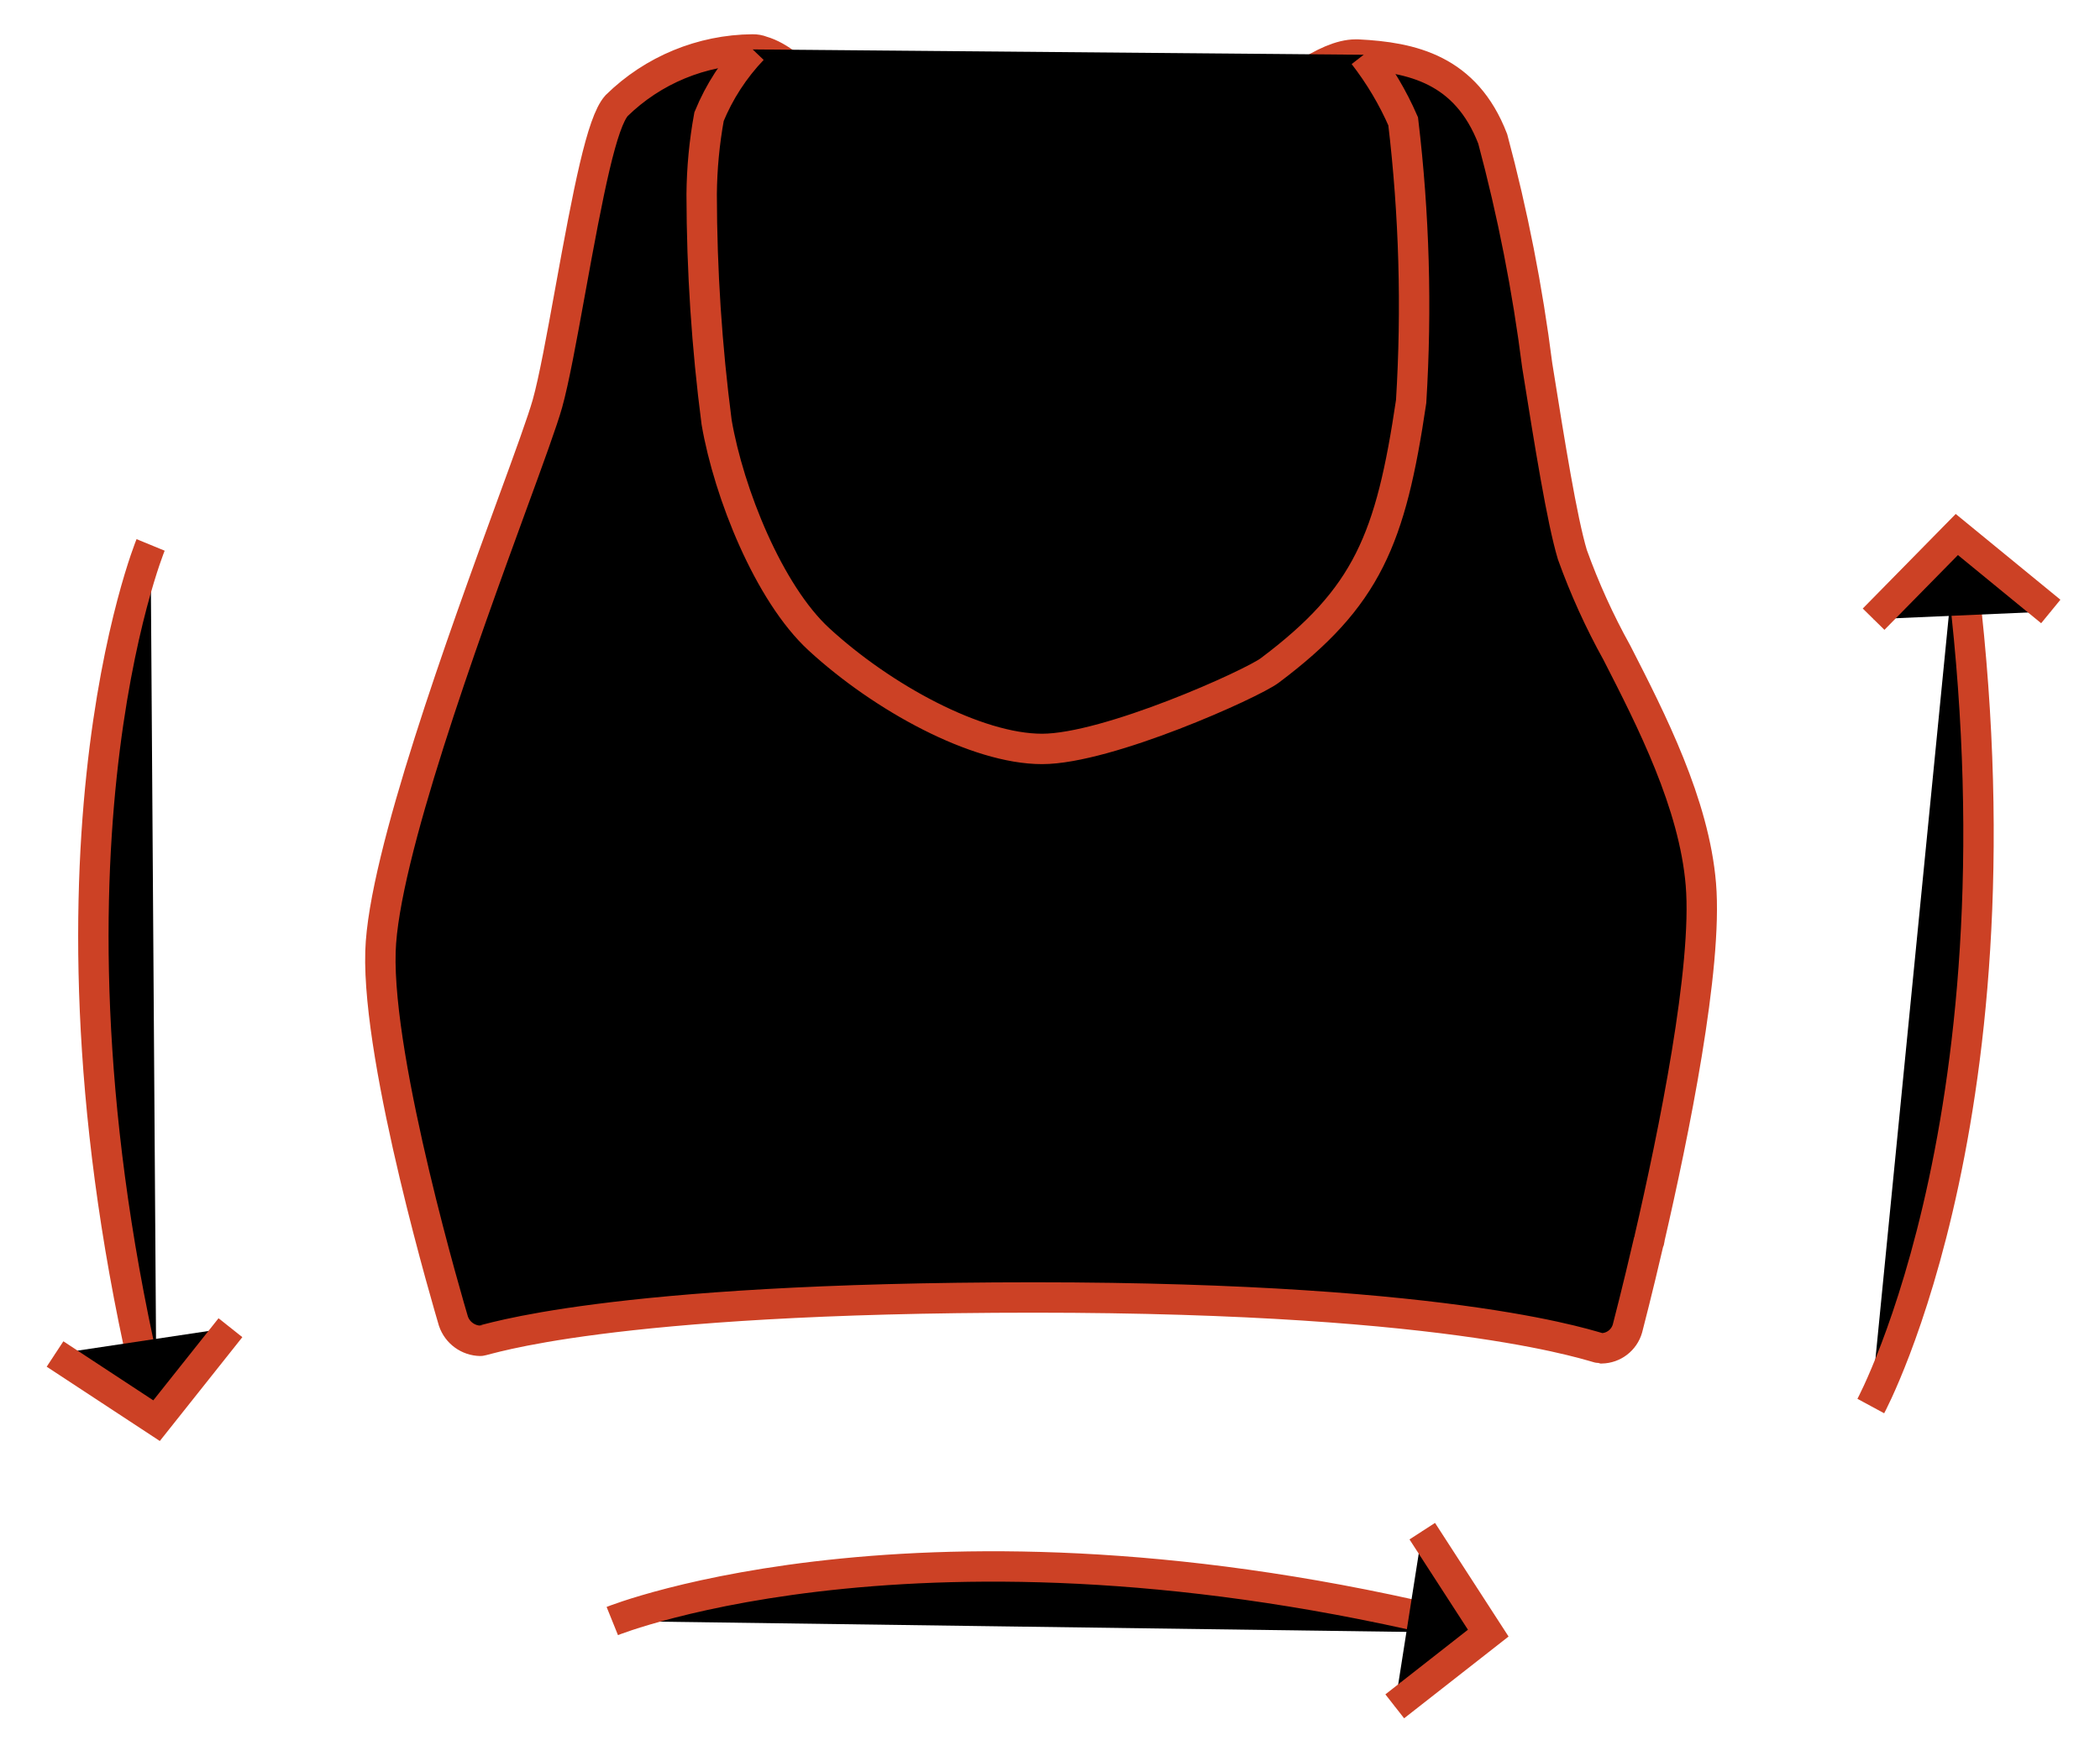
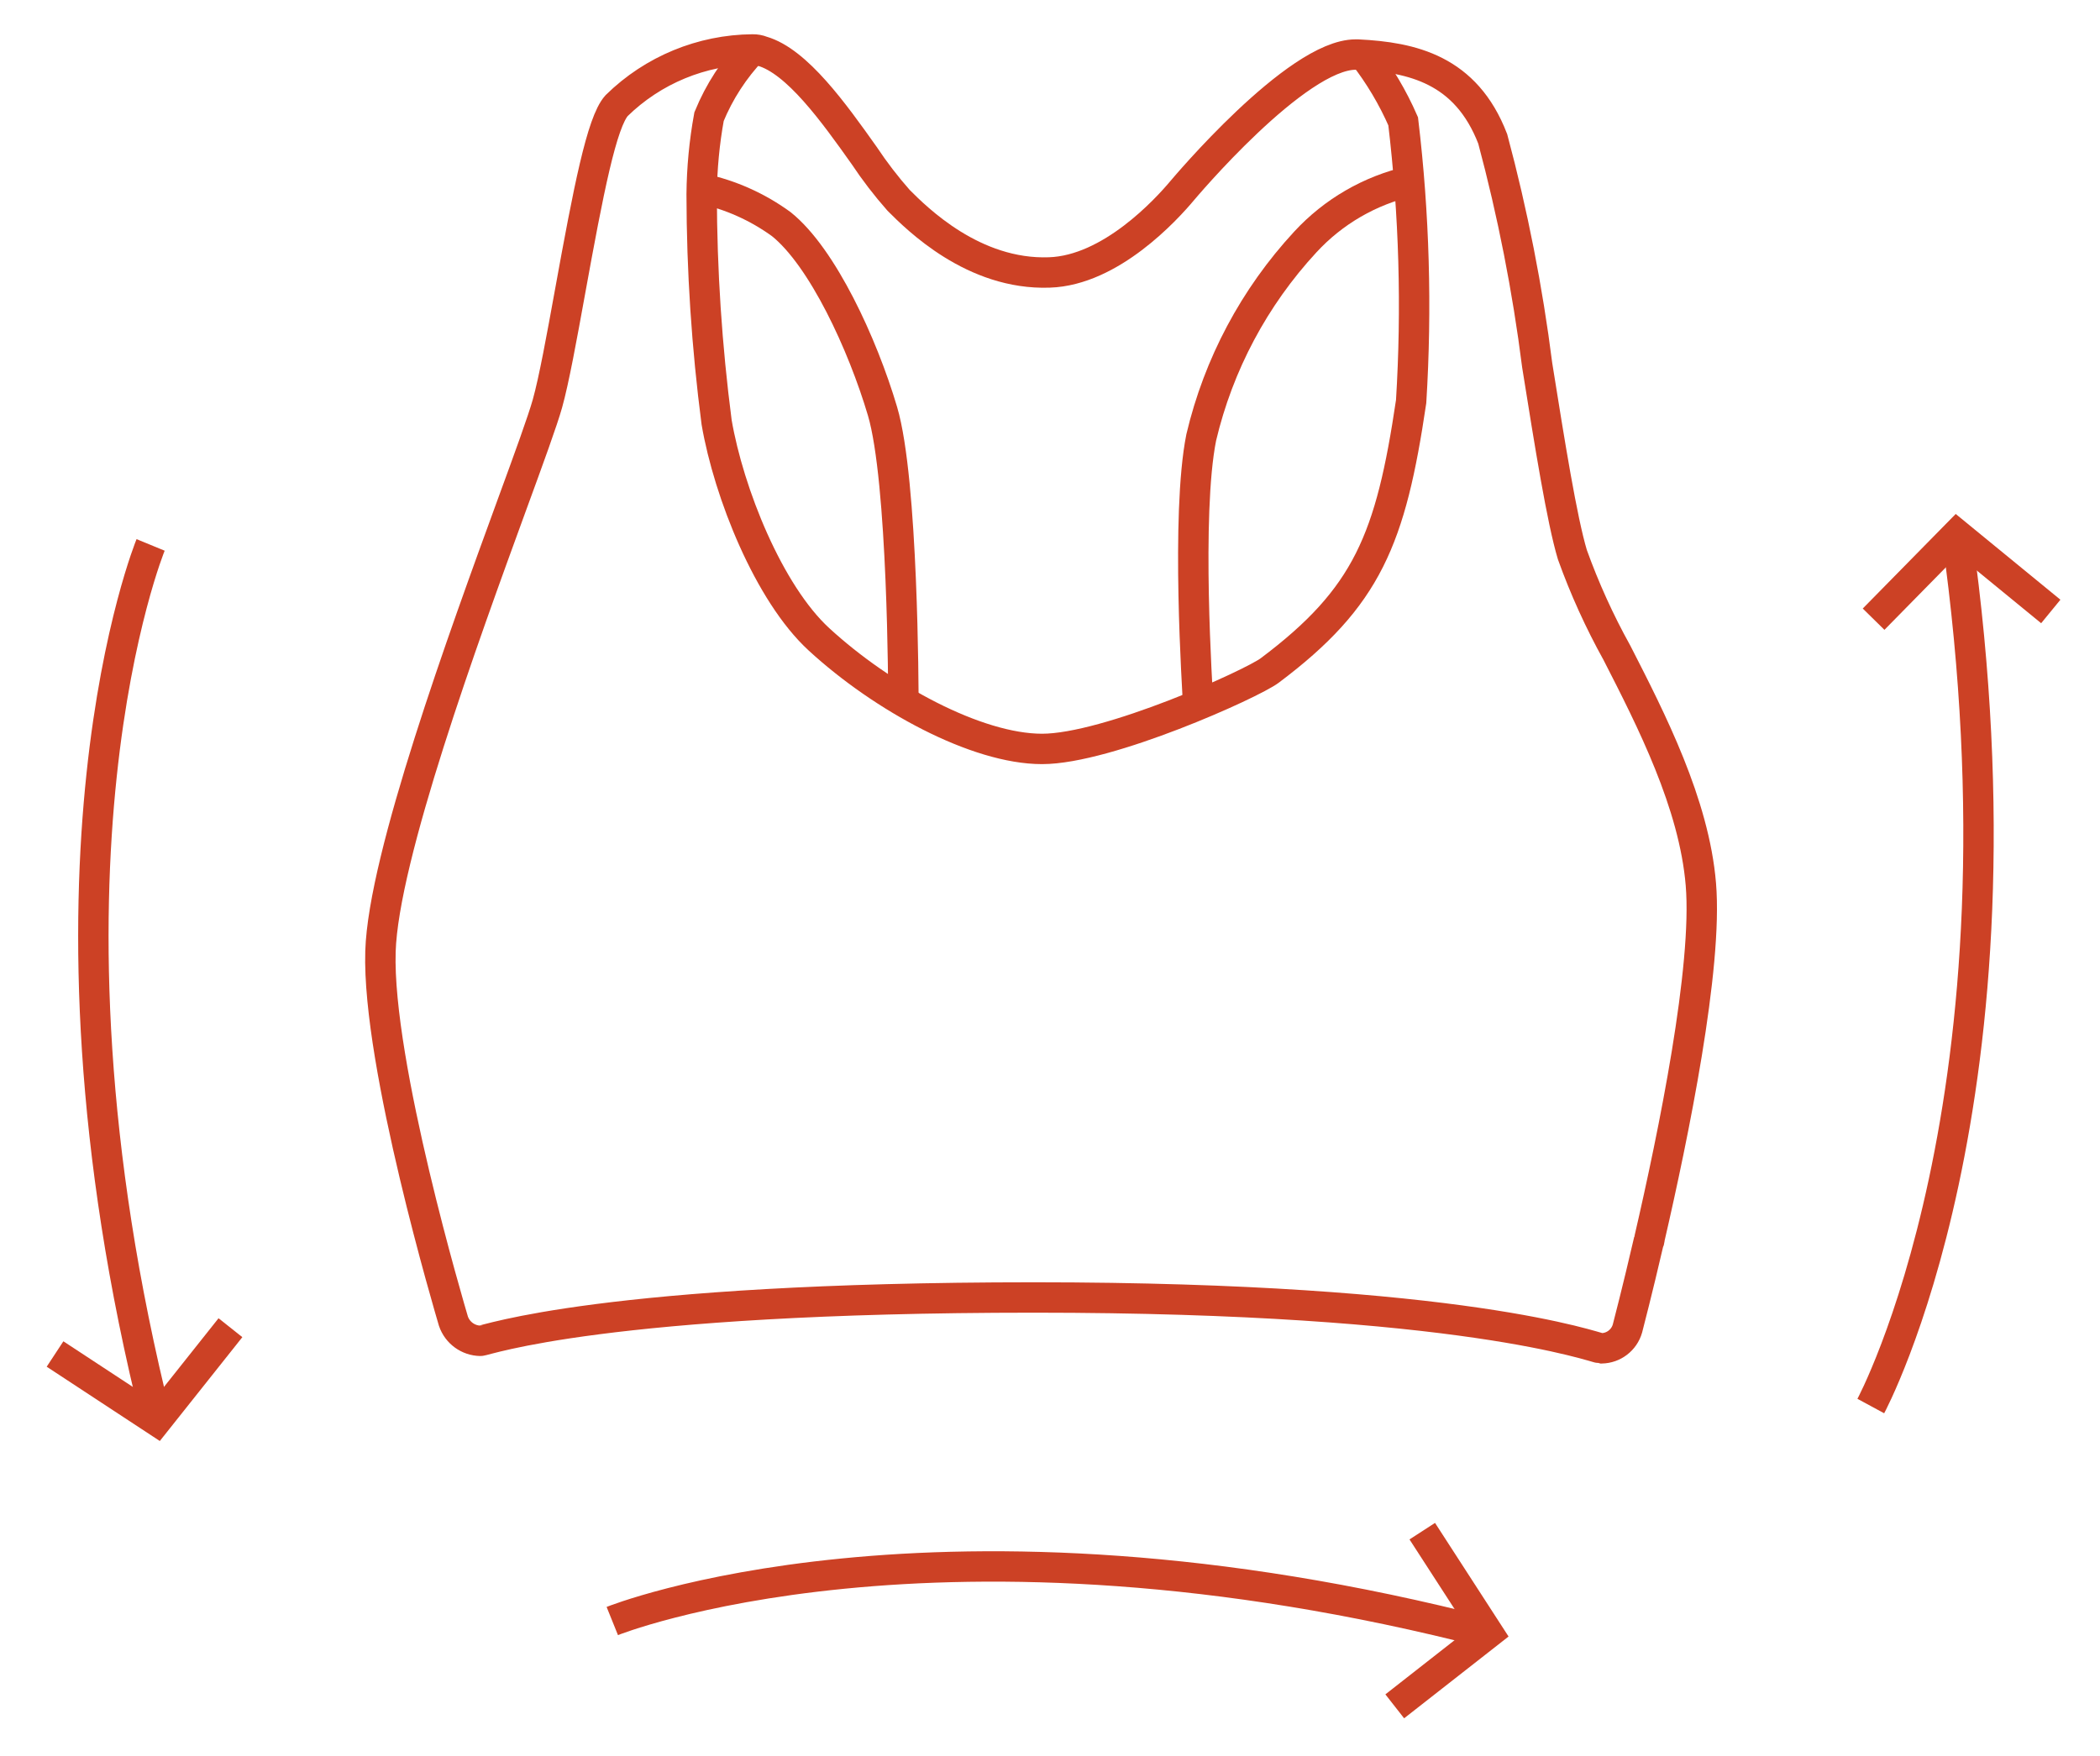
<svg xmlns="http://www.w3.org/2000/svg" width="100%" height="100%" viewBox="0 0 69.082 57.76" id="wire_free_comfort_bold">
  <g id="Size_Fitting" dataName="Size &amp; Fitting" transform="translate(3.427 1.626)">
-     <path id="Trazado_183" dataName="Trazado 183" d="M56.821,139.358s10.641-4.293,28.814.395" transform="translate(-40.106 -87.645)" fill="currentColor" stroke="#cc4125" strokeLinecap="round" strokeLinejoin="round" strokeWidth="2.3" />
-     <path id="Trazado_184" dataName="Trazado 184" d="M131.662,134.222l2.171,3.355-3.076,2.409" transform="translate(-88.302 -85.466)" fill="currentColor" stroke="#cc4125" strokeLinecap="round" strokeLinejoin="round" strokeWidth="2.3" />
-     <path id="Trazado_185" dataName="Trazado 185" d="M8.827,59.483s5.455-10.095,2.829-28.678" transform="translate(49.288 -14.844)" fill="currentColor" stroke="#cc4125" strokeLinecap="round" strokeLinejoin="round" strokeWidth="2.3" />
-     <path id="Trazado_186" dataName="Trazado 186" d="M7.829,33.338,4.738,30.806,2,33.592" transform="translate(56.207 -14.844)" fill="currentColor" stroke="#cc4125" strokeLinecap="round" strokeLinejoin="round" strokeWidth="2.3" />
-     <path id="Trazado_187" dataName="Trazado 187" d="M0,28.678S5.454,18.584,2.829,0" transform="translate(4.537 44.824) rotate(173.976)" fill="currentColor" stroke="#cc4125" strokeLinecap="round" strokeLinejoin="round" strokeWidth="2.3" />
-     <path id="Trazado_188" dataName="Trazado 188" d="M5.829,2.532,2.738,0,0,2.787" transform="translate(4.446 44.833) rotate(173.976)" fill="currentColor" stroke="#cc4125" strokeLinecap="round" strokeLinejoin="round" strokeWidth="2.3" />
+     <path id="Trazado_183" dataName="Trazado 183" d="M56.821,139.358s10.641-4.293,28.814.395" transform="translate(-40.106 -87.645)" fill="none" stroke="#cc4125" strokeLinecap="round" strokeLinejoin="round" strokeWidth="2.3" />
+     <path id="Trazado_184" dataName="Trazado 184" d="M131.662,134.222l2.171,3.355-3.076,2.409" transform="translate(-88.302 -85.466)" fill="none" stroke="#cc4125" strokeLinecap="round" strokeLinejoin="round" strokeWidth="2.3" />
+     <path id="Trazado_185" dataName="Trazado 185" d="M8.827,59.483s5.455-10.095,2.829-28.678" transform="translate(49.288 -14.844)" fill="none" stroke="#cc4125" strokeLinecap="round" strokeLinejoin="round" strokeWidth="2.3" />
+     <path id="Trazado_186" dataName="Trazado 186" d="M7.829,33.338,4.738,30.806,2,33.592" transform="translate(56.207 -14.844)" fill="none" stroke="#cc4125" strokeLinecap="round" strokeLinejoin="round" strokeWidth="2.3" />
+     <path id="Trazado_187" dataName="Trazado 187" d="M0,28.678S5.454,18.584,2.829,0" transform="translate(4.537 44.824) rotate(173.976)" fill="none" stroke="#cc4125" strokeLinecap="round" strokeLinejoin="round" strokeWidth="2.3" />
+     <path id="Trazado_188" dataName="Trazado 188" d="M5.829,2.532,2.738,0,0,2.787" transform="translate(4.446 44.833) rotate(173.976)" fill="none" stroke="#cc4125" strokeLinecap="round" strokeLinejoin="round" strokeWidth="2.3" />
    <g id="Grupo_21" dataName="Grupo 21" transform="translate(9.088 0)">
-       <path id="Trazado_66" dataName="Trazado 66" d="M206.767,348.919c.791-3.423,1.918-8.929,1.69-11.657-.22-2.652-1.629-5.405-2.761-7.617a21.953,21.953,0,0,1-1.466-3.23c-.343-1.145-.739-3.617-1.157-6.232a55.862,55.862,0,0,0-1.463-7.449c-.881-2.289-2.655-2.686-4.439-2.775H197.1c-1.952,0-5.666,4.432-5.705,4.477-.515.615-2.347,2.628-4.37,2.693-2.5.09-4.36-1.774-4.959-2.373a13.605,13.605,0,0,1-1.135-1.478c-.993-1.4-2.208-3.1-3.357-3.43a.8.8,0,0,0-.312-.057,6.468,6.468,0,0,0-4.472,1.848c-.49.544-.926,2.78-1.533,6.129-.272,1.5-.529,2.911-.744,3.678-.153.547-.6,1.779-1.172,3.339-1.581,4.332-4.227,11.582-4.32,14.686-.114,3.71,2.3,11.823,2.4,12.166a.955.955,0,0,0,.889.646h0c.164,0,4.052-1.426,18.217-1.426s18.468,1.666,18.636,1.673h.03a.9.9,0,0,0,.849-.652c.035-.136.325-1.247.692-2.829a.255.255,0,0,0,.032-.1A.091.091,0,0,0,206.767,348.919Z" transform="translate(-165.02 -309.79)" fill="currentColor" stroke="#cc4125" strokeLinecap="round" strokeLinejoin="round" strokeWidth="2.3" />
-       <path id="Trazado_67" dataName="Trazado 67" d="M202.8,340.168c0-.28-.009-7.275-.687-9.558-.652-2.2-1.973-5.069-3.33-6.155a6.916,6.916,0,0,0-2.617-1.169" transform="translate(-185.597 -318.706)" fill="currentColor" stroke="#cc4125" strokeLinecap="round" strokeLinejoin="round" strokeWidth="2.3" />
-       <path id="Trazado_68" dataName="Trazado 68" d="M250.935,322.568a6.727,6.727,0,0,0-3.452,2A14.317,14.317,0,0,0,244.059,331c-.51,2.55-.121,8.337-.1,8.807" transform="translate(-217.058 -318.232)" fill="currentColor" stroke="#cc4125" strokeLinecap="round" strokeLinejoin="round" strokeWidth="2.3" />
-       <path id="Trazado_69" dataName="Trazado 69" d="M197.828,309.794a7.106,7.106,0,0,0-1.435,2.211,15,15,0,0,0-.243,2.558,58.834,58.834,0,0,0,.492,7.5c.4,2.33,1.717,5.625,3.367,7.142,2.09,1.922,5.181,3.606,7.339,3.606s6.894-2.135,7.489-2.581c3.215-2.412,3.982-4.326,4.652-8.85a51.134,51.134,0,0,0-.262-9.22,10.257,10.257,0,0,0-1.3-2.19" transform="translate(-185.583 -309.794)" fill="currentColor" stroke="#cc4125" strokeLinecap="round" strokeLinejoin="round" strokeWidth="2.3" />
+       <path id="Trazado_66" dataName="Trazado 66" d="M206.767,348.919c.791-3.423,1.918-8.929,1.69-11.657-.22-2.652-1.629-5.405-2.761-7.617a21.953,21.953,0,0,1-1.466-3.23c-.343-1.145-.739-3.617-1.157-6.232a55.862,55.862,0,0,0-1.463-7.449c-.881-2.289-2.655-2.686-4.439-2.775H197.1c-1.952,0-5.666,4.432-5.705,4.477-.515.615-2.347,2.628-4.37,2.693-2.5.09-4.36-1.774-4.959-2.373a13.605,13.605,0,0,1-1.135-1.478c-.993-1.4-2.208-3.1-3.357-3.43a.8.8,0,0,0-.312-.057,6.468,6.468,0,0,0-4.472,1.848c-.49.544-.926,2.78-1.533,6.129-.272,1.5-.529,2.911-.744,3.678-.153.547-.6,1.779-1.172,3.339-1.581,4.332-4.227,11.582-4.32,14.686-.114,3.71,2.3,11.823,2.4,12.166a.955.955,0,0,0,.889.646h0c.164,0,4.052-1.426,18.217-1.426s18.468,1.666,18.636,1.673h.03a.9.9,0,0,0,.849-.652c.035-.136.325-1.247.692-2.829a.255.255,0,0,0,.032-.1A.091.091,0,0,0,206.767,348.919Z" transform="translate(-165.02 -309.79)" fill="none" stroke="#cc4125" strokeLinecap="round" strokeLinejoin="round" strokeWidth="2.3" />
+       <path id="Trazado_67" dataName="Trazado 67" d="M202.8,340.168c0-.28-.009-7.275-.687-9.558-.652-2.2-1.973-5.069-3.33-6.155a6.916,6.916,0,0,0-2.617-1.169" transform="translate(-185.597 -318.706)" fill="none" stroke="#cc4125" strokeLinecap="round" strokeLinejoin="round" strokeWidth="2.3" />
+       <path id="Trazado_68" dataName="Trazado 68" d="M250.935,322.568a6.727,6.727,0,0,0-3.452,2A14.317,14.317,0,0,0,244.059,331c-.51,2.55-.121,8.337-.1,8.807" transform="translate(-217.058 -318.232)" fill="none" stroke="#cc4125" strokeLinecap="round" strokeLinejoin="round" strokeWidth="2.3" />
+       <path id="Trazado_69" dataName="Trazado 69" d="M197.828,309.794a7.106,7.106,0,0,0-1.435,2.211,15,15,0,0,0-.243,2.558,58.834,58.834,0,0,0,.492,7.5c.4,2.33,1.717,5.625,3.367,7.142,2.09,1.922,5.181,3.606,7.339,3.606s6.894-2.135,7.489-2.581c3.215-2.412,3.982-4.326,4.652-8.85a51.134,51.134,0,0,0-.262-9.22,10.257,10.257,0,0,0-1.3-2.19" transform="translate(-185.583 -309.794)" fill="none" stroke="#cc4125" strokeLinecap="round" strokeLinejoin="round" strokeWidth="2.3" />
    </g>
  </g>
</svg>
